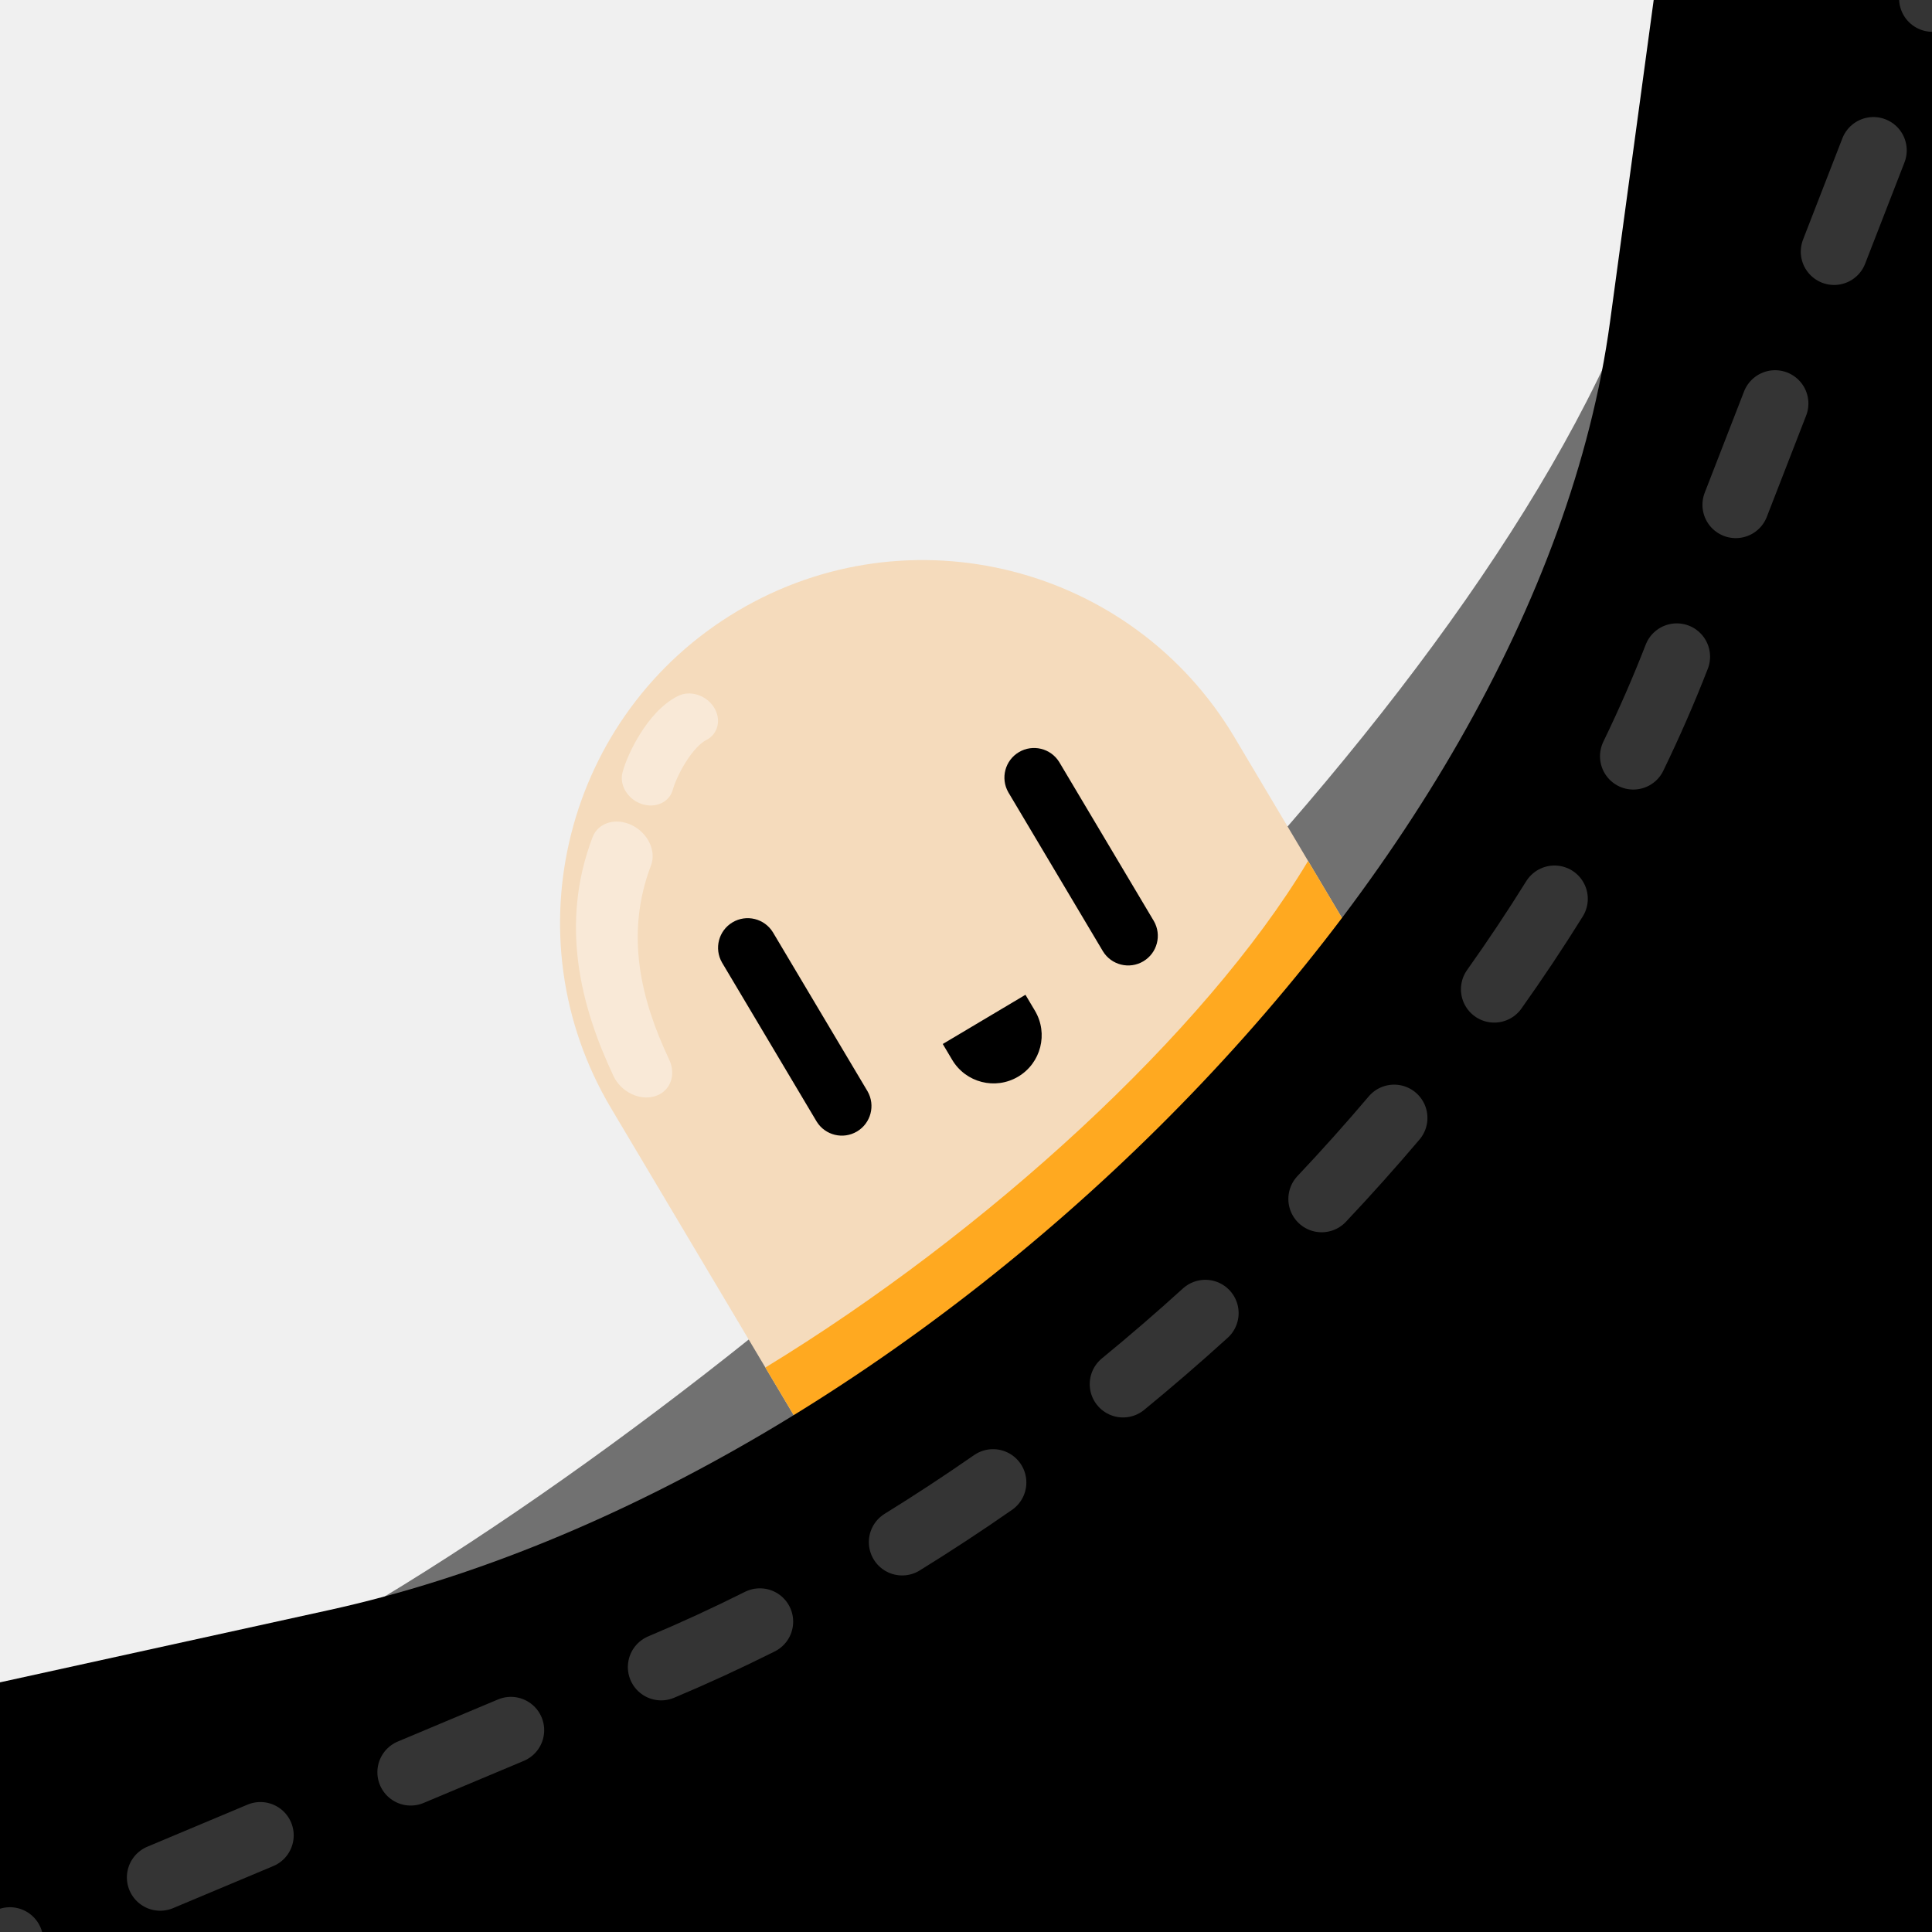
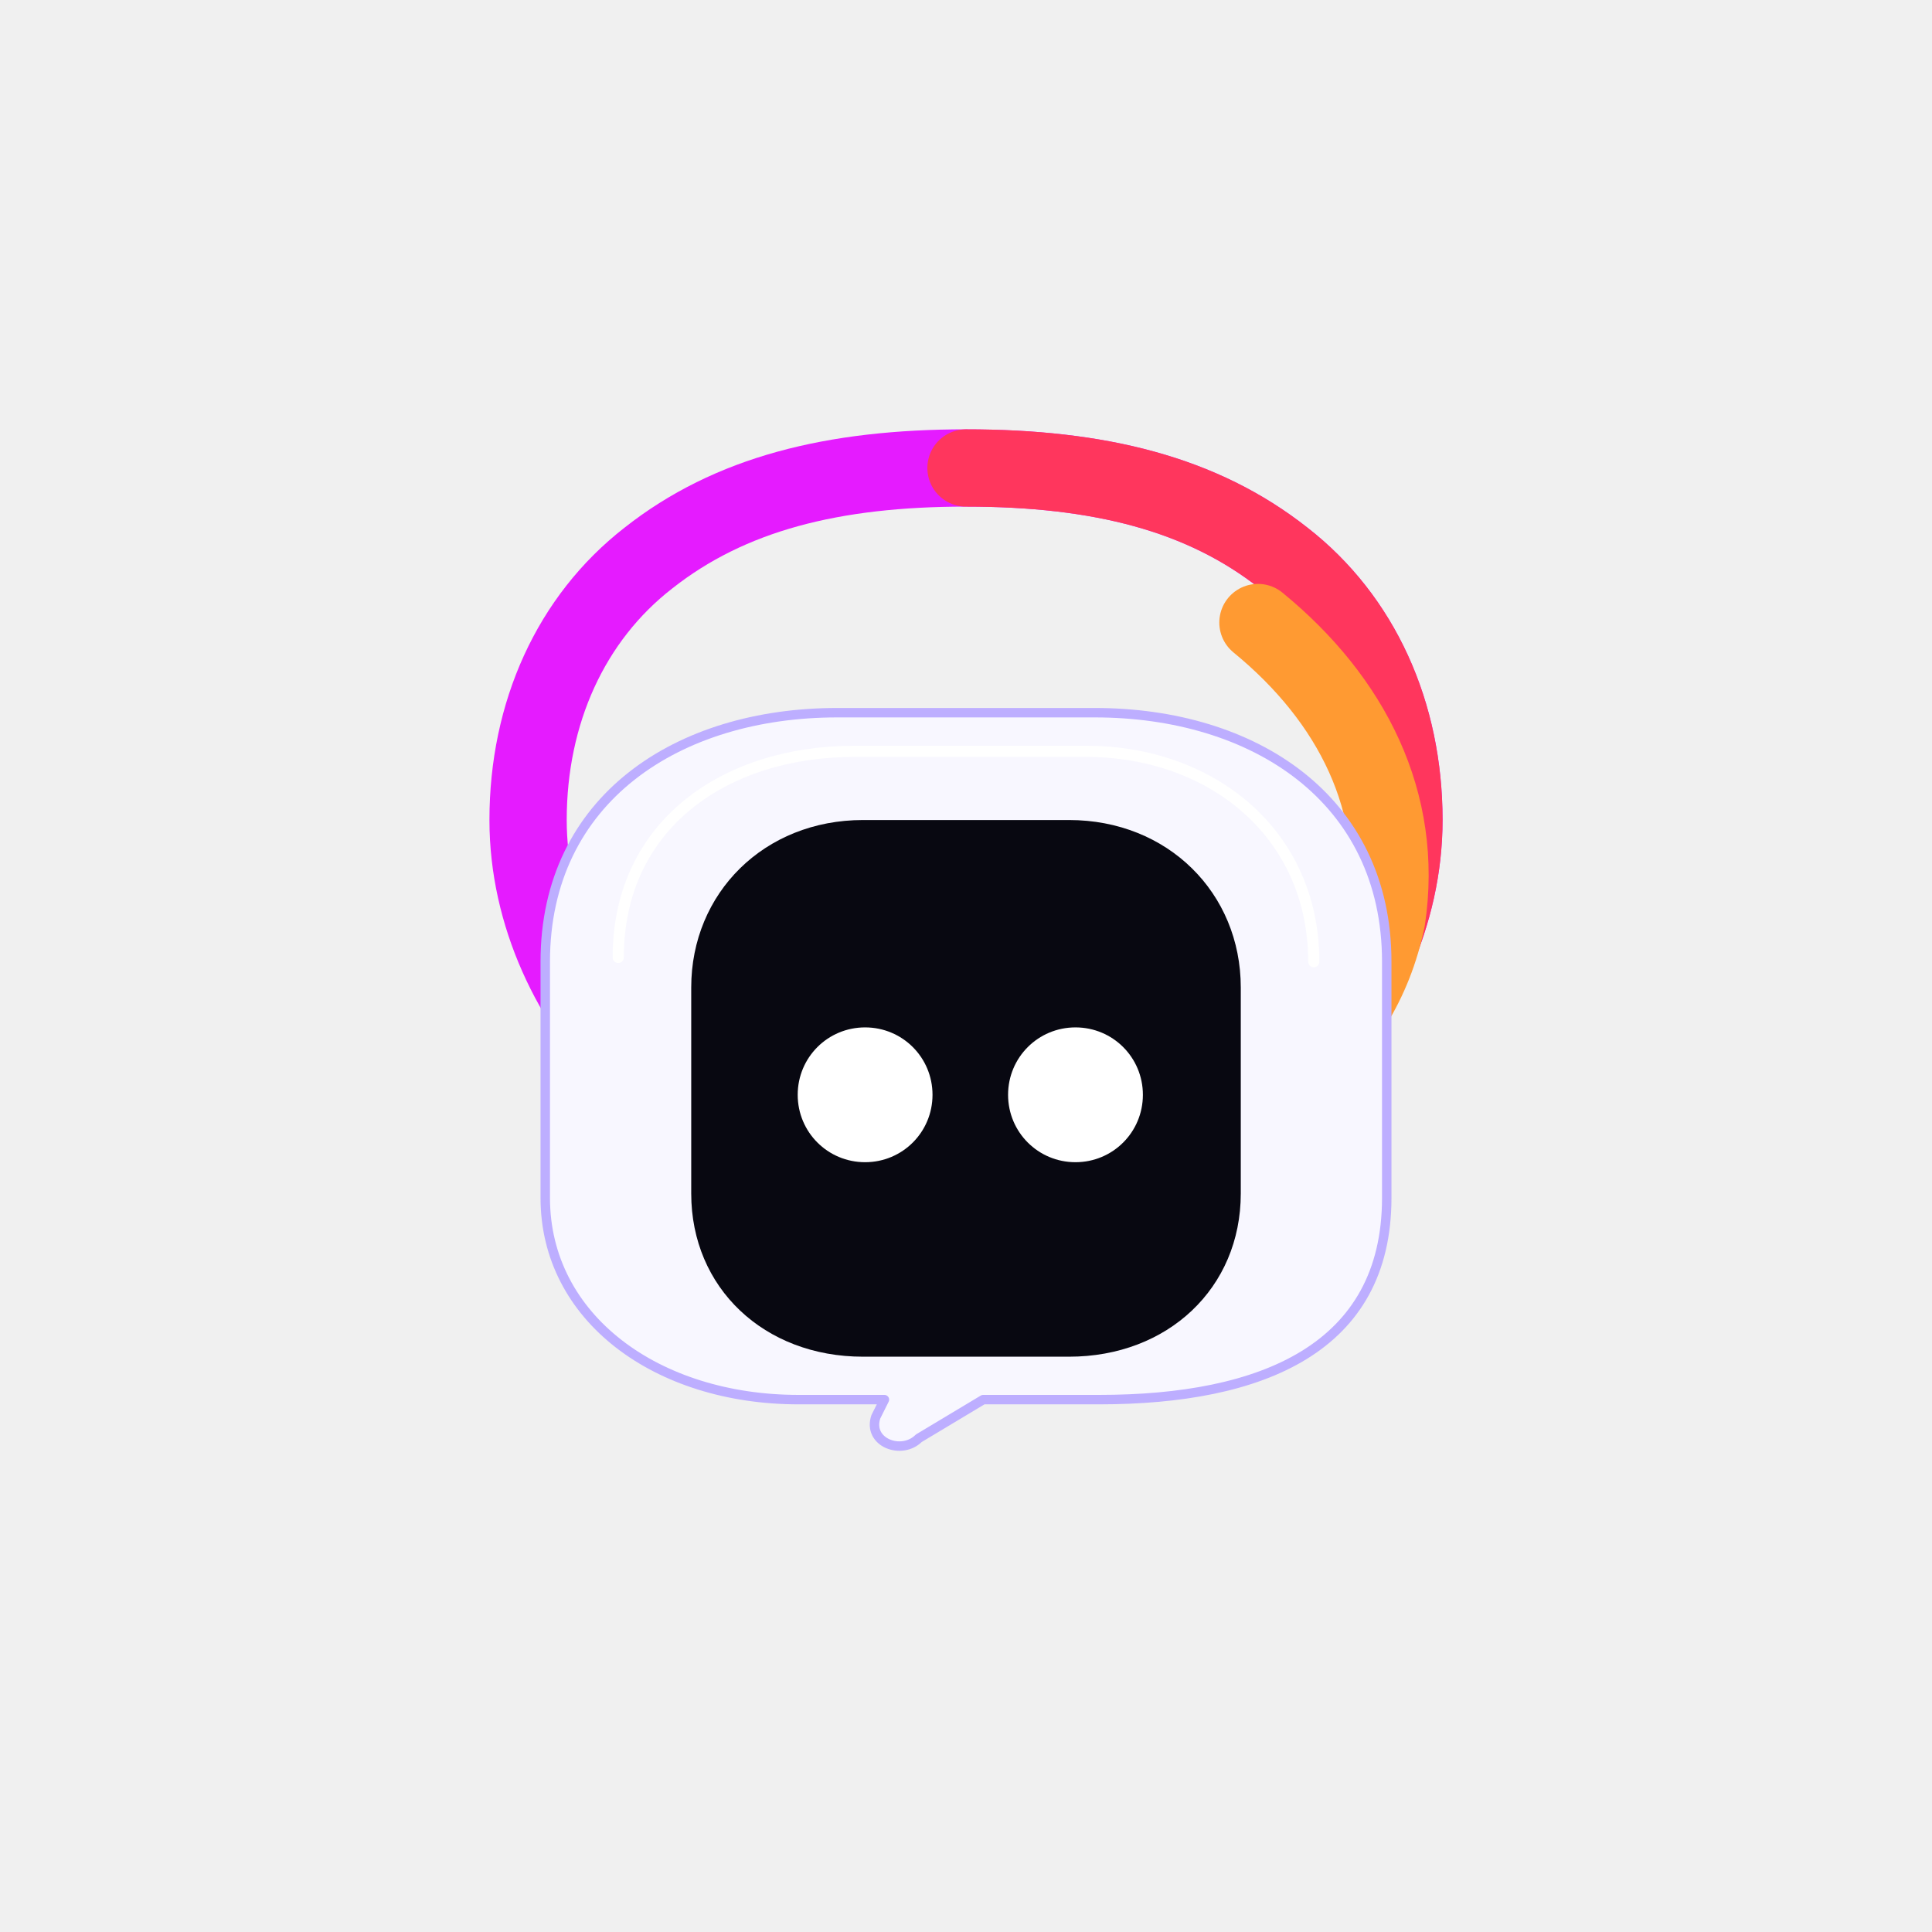
<svg xmlns="http://www.w3.org/2000/svg" viewBox="-28 -28 168 168">
-   <path id="rim" d="M1.287 113.287C41.647 90.035 95.446 40.434 112.644 1.287L125.511 -28H140V140H-28V130.16Z" fill="#717171" />
-   <g id="pal">
-     <path id="body" d="M25.141 68.375C16.233 53.406 21.146 34.05 36.115 25.142C51.084 16.233 70.441 21.147 79.349 36.116L95.478 63.22L41.27 95.479L25.141 68.375Z" fill="#F5DBBC" />
-     <path id="band" d="M85.753 46.877L95.478 63.22L41.27 95.479L38.555 90.915C57.732 79.225 76.744 61.859 85.712 46.923C85.726 46.908 85.739 46.893 85.753 46.877Z" fill="#FFA920" />
-     <g id="face">
-       <path id="mouth" d="M53.979 62.782L61.17 58.503L61.993 59.886C63.175 61.871 62.523 64.439 60.537 65.621C58.551 66.802 55.984 66.15 54.802 64.165L53.979 62.782Z" fill="#000000" />
-       <path id="eye-left" d="M34.787 55.706A2.575 2.575 0 0 1 39.212 53.072L47.442 66.901A2.575 2.575 0 0 1 43.017 69.534Z" fill="#000000" />
-       <path id="eye-right" d="M59.679 40.893A2.575 2.575 0 0 1 64.104 38.26L72.333 52.088A2.575 2.575 0 0 1 67.908 54.722Z" fill="#000000" />
-     </g>
-     <path id="highlight-1" d="M25.352 65.577C26 66.946 27.606 67.73 28.94 67.328C30.274 66.927 30.83 65.492 30.183 64.124L27.768 64.85L25.352 65.577ZM28.61 47.249C29.088 45.994 28.338 44.428 26.935 43.751C25.531 43.074 24.006 43.542 23.528 44.797L26.069 46.023L28.61 47.249ZM27.768 64.85L30.183 64.124C27.71 58.896 26.337 53.215 28.61 47.249L26.069 46.023L23.528 44.797C20.651 52.349 22.497 59.541 25.352 65.577L27.768 64.85Z" fill="#FFFFFF" fill-opacity="0.4" />
-     <path id="highlight-2" d="M26.133 39.16C25.838 40.265 26.578 41.495 27.787 41.908C28.996 42.321 30.215 41.76 30.511 40.656L28.322 39.908L26.133 39.16ZM33.412 36.352C34.455 35.83 34.751 34.55 34.073 33.492C33.395 32.435 31.999 32 30.956 32.522L32.184 34.437L33.412 36.352ZM28.322 39.908L30.511 40.656C30.641 40.169 31.038 39.21 31.639 38.259C32.265 37.267 32.919 36.598 33.412 36.352L32.184 34.437L30.956 32.522C29.518 33.241 28.427 34.608 27.699 35.761C26.945 36.954 26.377 38.248 26.133 39.16L28.322 39.908Z" fill="#FFFFFF" fill-opacity="0.4" />
+   <g transform="scale(0.3733333)">
+     <path id="halo-base" d="M73 174C58 159 48 138 48 116C48 91 58 69 76 55C95 40 119 34 150 34C181 34 205 40 224 55C242 69 252 91 252 116C252 138 242 159 227 174" fill="none" stroke="#E51BFF" stroke-width="18" stroke-linecap="round" stroke-linejoin="round" />
+     <path id="halo-red" d="M150 34C181 34 205 40 224 55C242 69 252 91 252 116C252 138 242 159 227 174" fill="none" stroke="#FF365D" stroke-width="18" stroke-linecap="round" stroke-linejoin="round" />
+     <path id="halo-orange" d="M218 70C240 88 252 112 248 139C245 154 237 166 227 174" fill="none" stroke="#FF9A32" stroke-width="18" stroke-linecap="round" stroke-linejoin="round" />
+     <path id="shell" d="M52 149C52 111 83 91 120 91H180C217 91 248 111 248 149V204C248 239 219 251 181 251H154L139 260C135 264 127 261 129 255L131 251H111C78 251 52 232 52 204V149Z" fill="#F8F7FF" stroke="#BDAEFF" stroke-width="2.2" stroke-linejoin="round" />
+     <path id="shell-highlight" d="M69 148C69 117 94 100 124 100H178C207 100 231 119 231 149" fill="none" stroke="#FFFFFF" stroke-width="2.6" stroke-linecap="round" />
+     <path id="face" d="M86 155C86 133 103 116 126 116H174C197 116 214 133 214 155V203C214 225 197 241 174 241H126C103 241 86 225 86 203V155Z" fill="#080811" />
+     <path id="eye-left" d="M142.2 180C142.2 188.7 135.2 195.7 126.5 195.7C117.8 195.7 110.8 188.7 110.8 180C110.8 171.3 117.8 164.3 126.5 164.3C135.2 164.3 142.2 171.3 142.2 180Z" fill="#FFFFFF" />
+     <path id="eye-right" d="M191.2 180C191.2 188.7 184.2 195.7 175.5 195.7C166.8 195.7 159.8 188.7 159.8 180C159.8 171.3 166.8 164.3 175.5 164.3C184.2 164.3 191.2 171.3 191.2 180Z" fill="#FFFFFF" />
  </g>
-   <path id="pocket" d="M0.644 112C51.016 100.937 105.422 48.477 112 0L115.799 -28H140V140H-28V118.291Z" fill="#000000" />
-   <path id="road" d="M143.458 -36.939L140.036 -28.131M134.907 -14.925L131.486 -6.117M126.356 7.089L122.935 15.897M117.806 29.103C116.681 31.999 115.418 34.888 114.027 37.76M107.173 50.159C105.525 52.81 103.776 55.434 101.935 58.025M93.229 69.213C91.201 71.606 89.097 73.957 86.927 76.257M76.81 86.184C74.477 88.304 72.089 90.365 69.655 92.36M58.352 100.911C55.751 102.721 53.114 104.453 50.449 106.099M38.075 113.012C35.229 114.436 32.365 115.756 29.493 116.962M16.424 122.45L7.712 126.108M-5.357 131.596L-14.07 135.254M-27.139 140.742L-35.851 144.4" fill="none" stroke="#343434" stroke-width="5.793" stroke-linecap="round" />
</svg>
